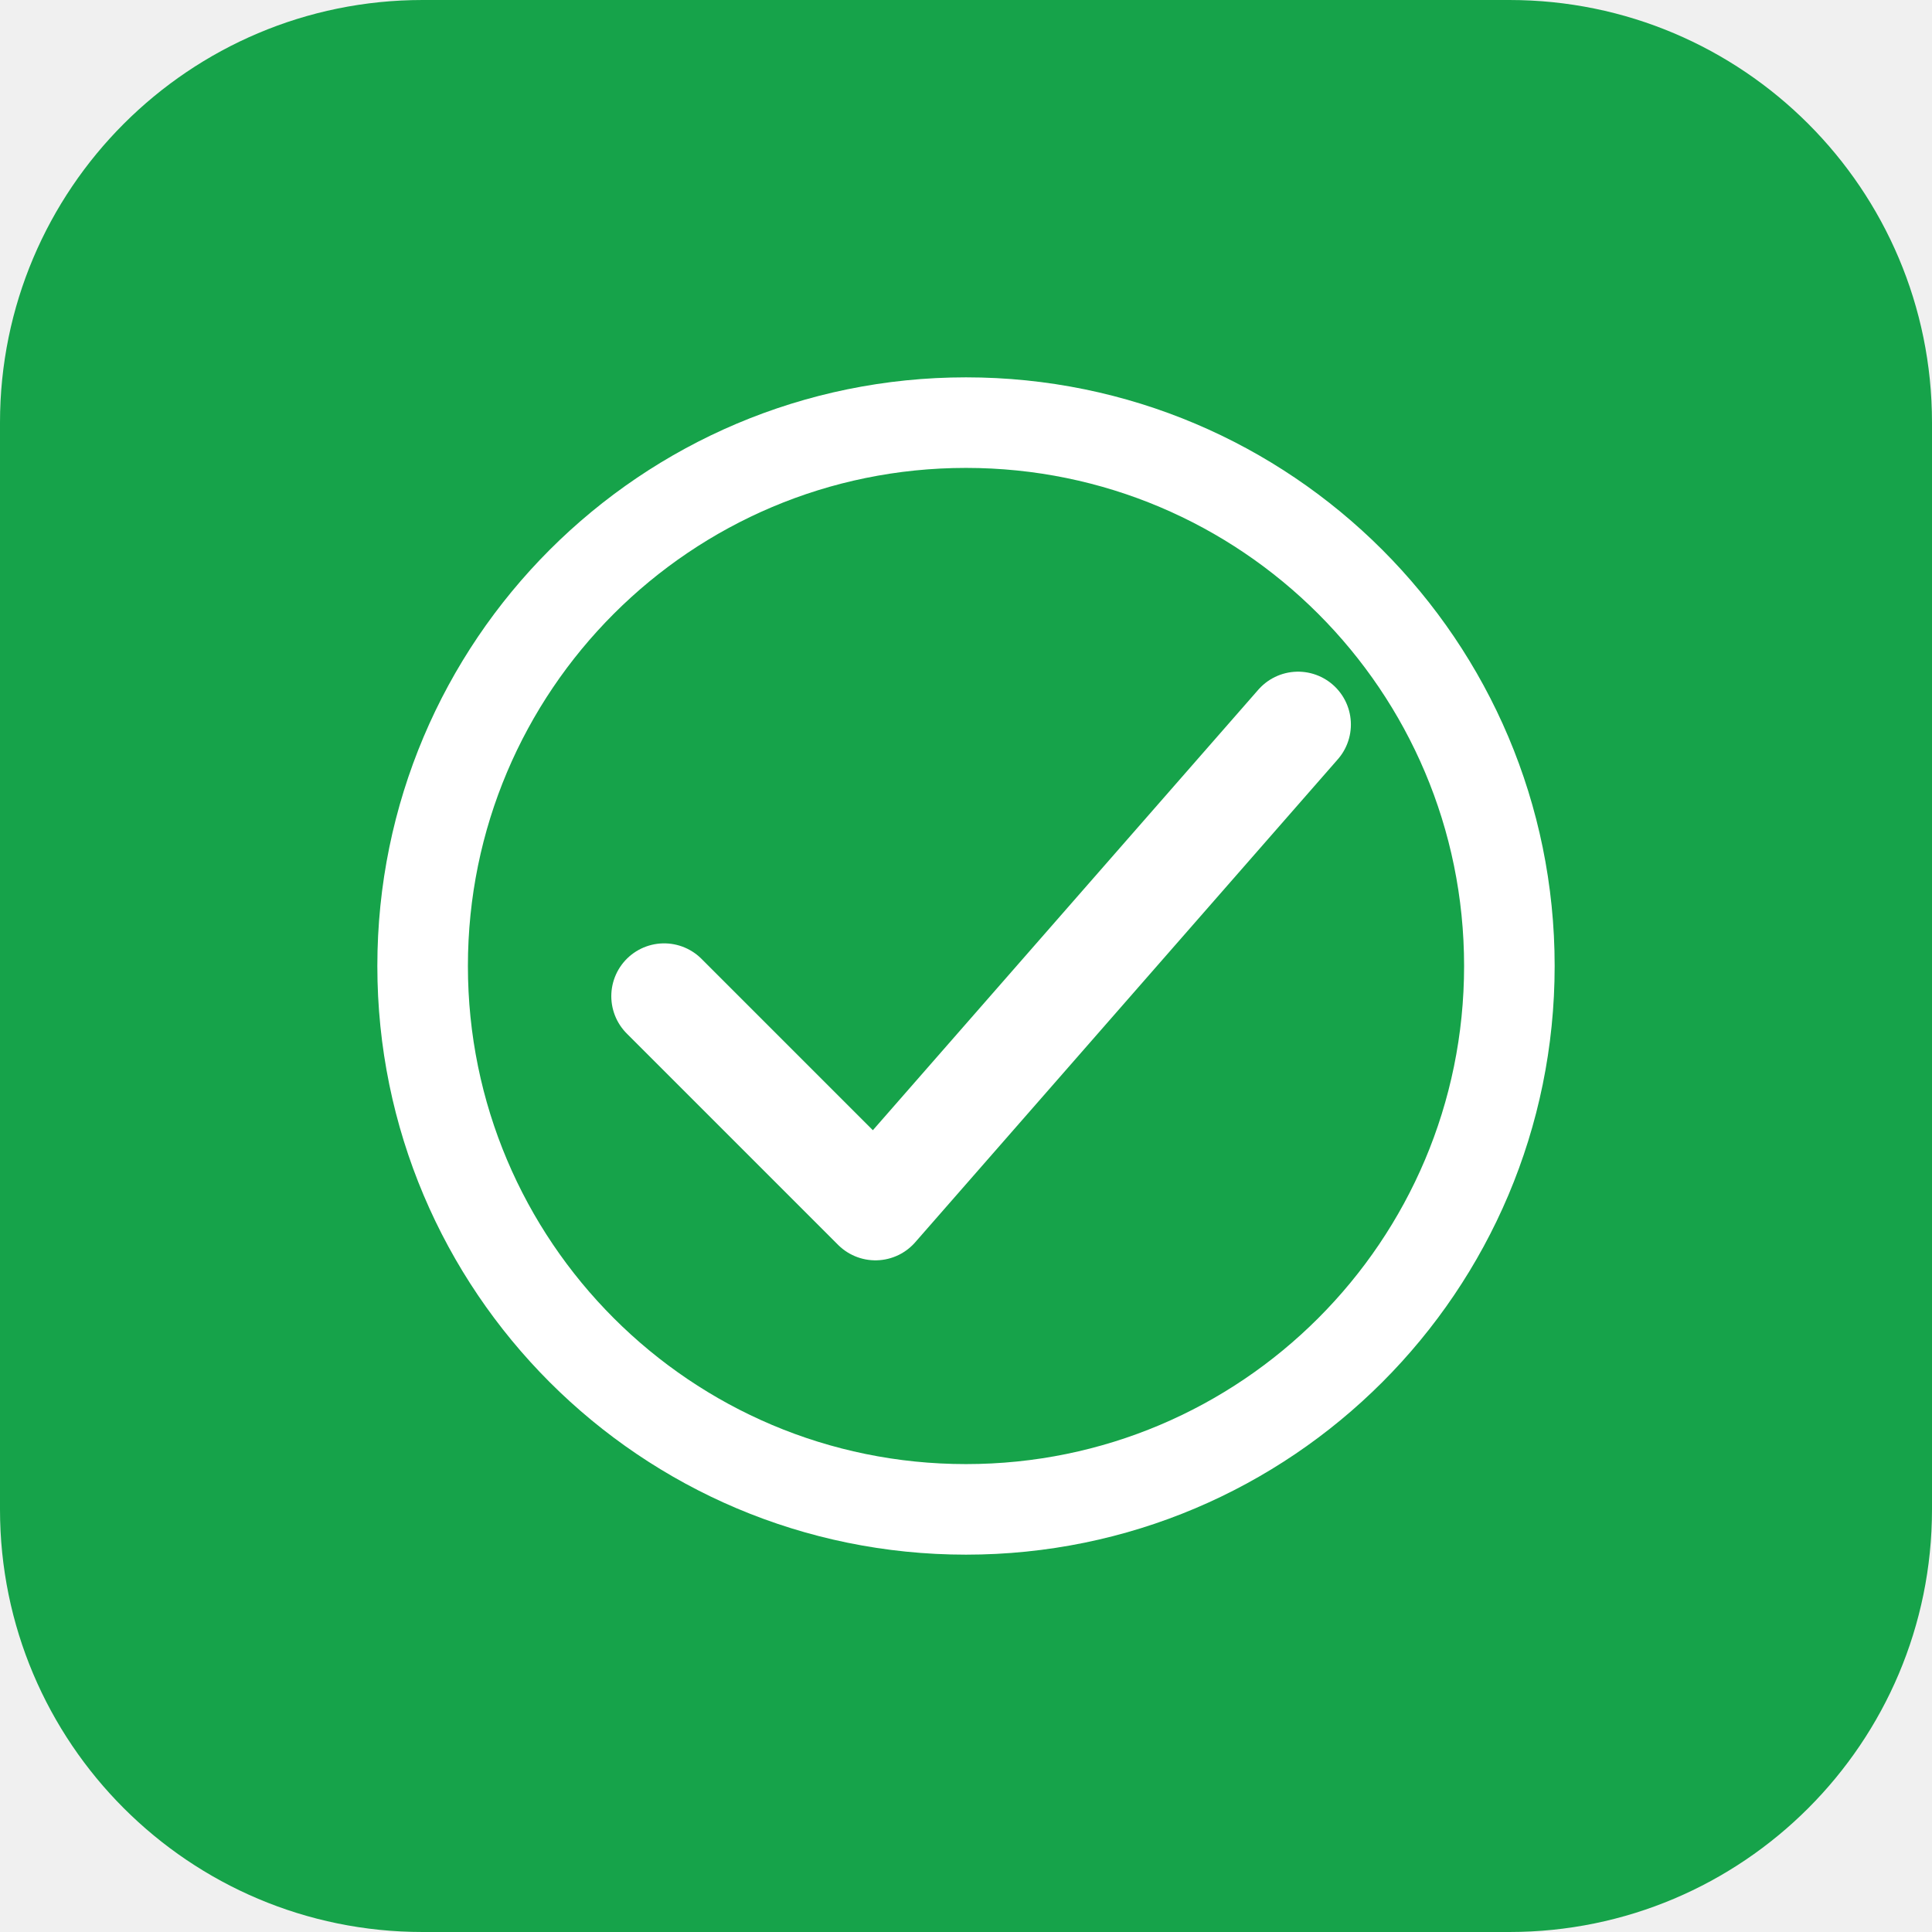
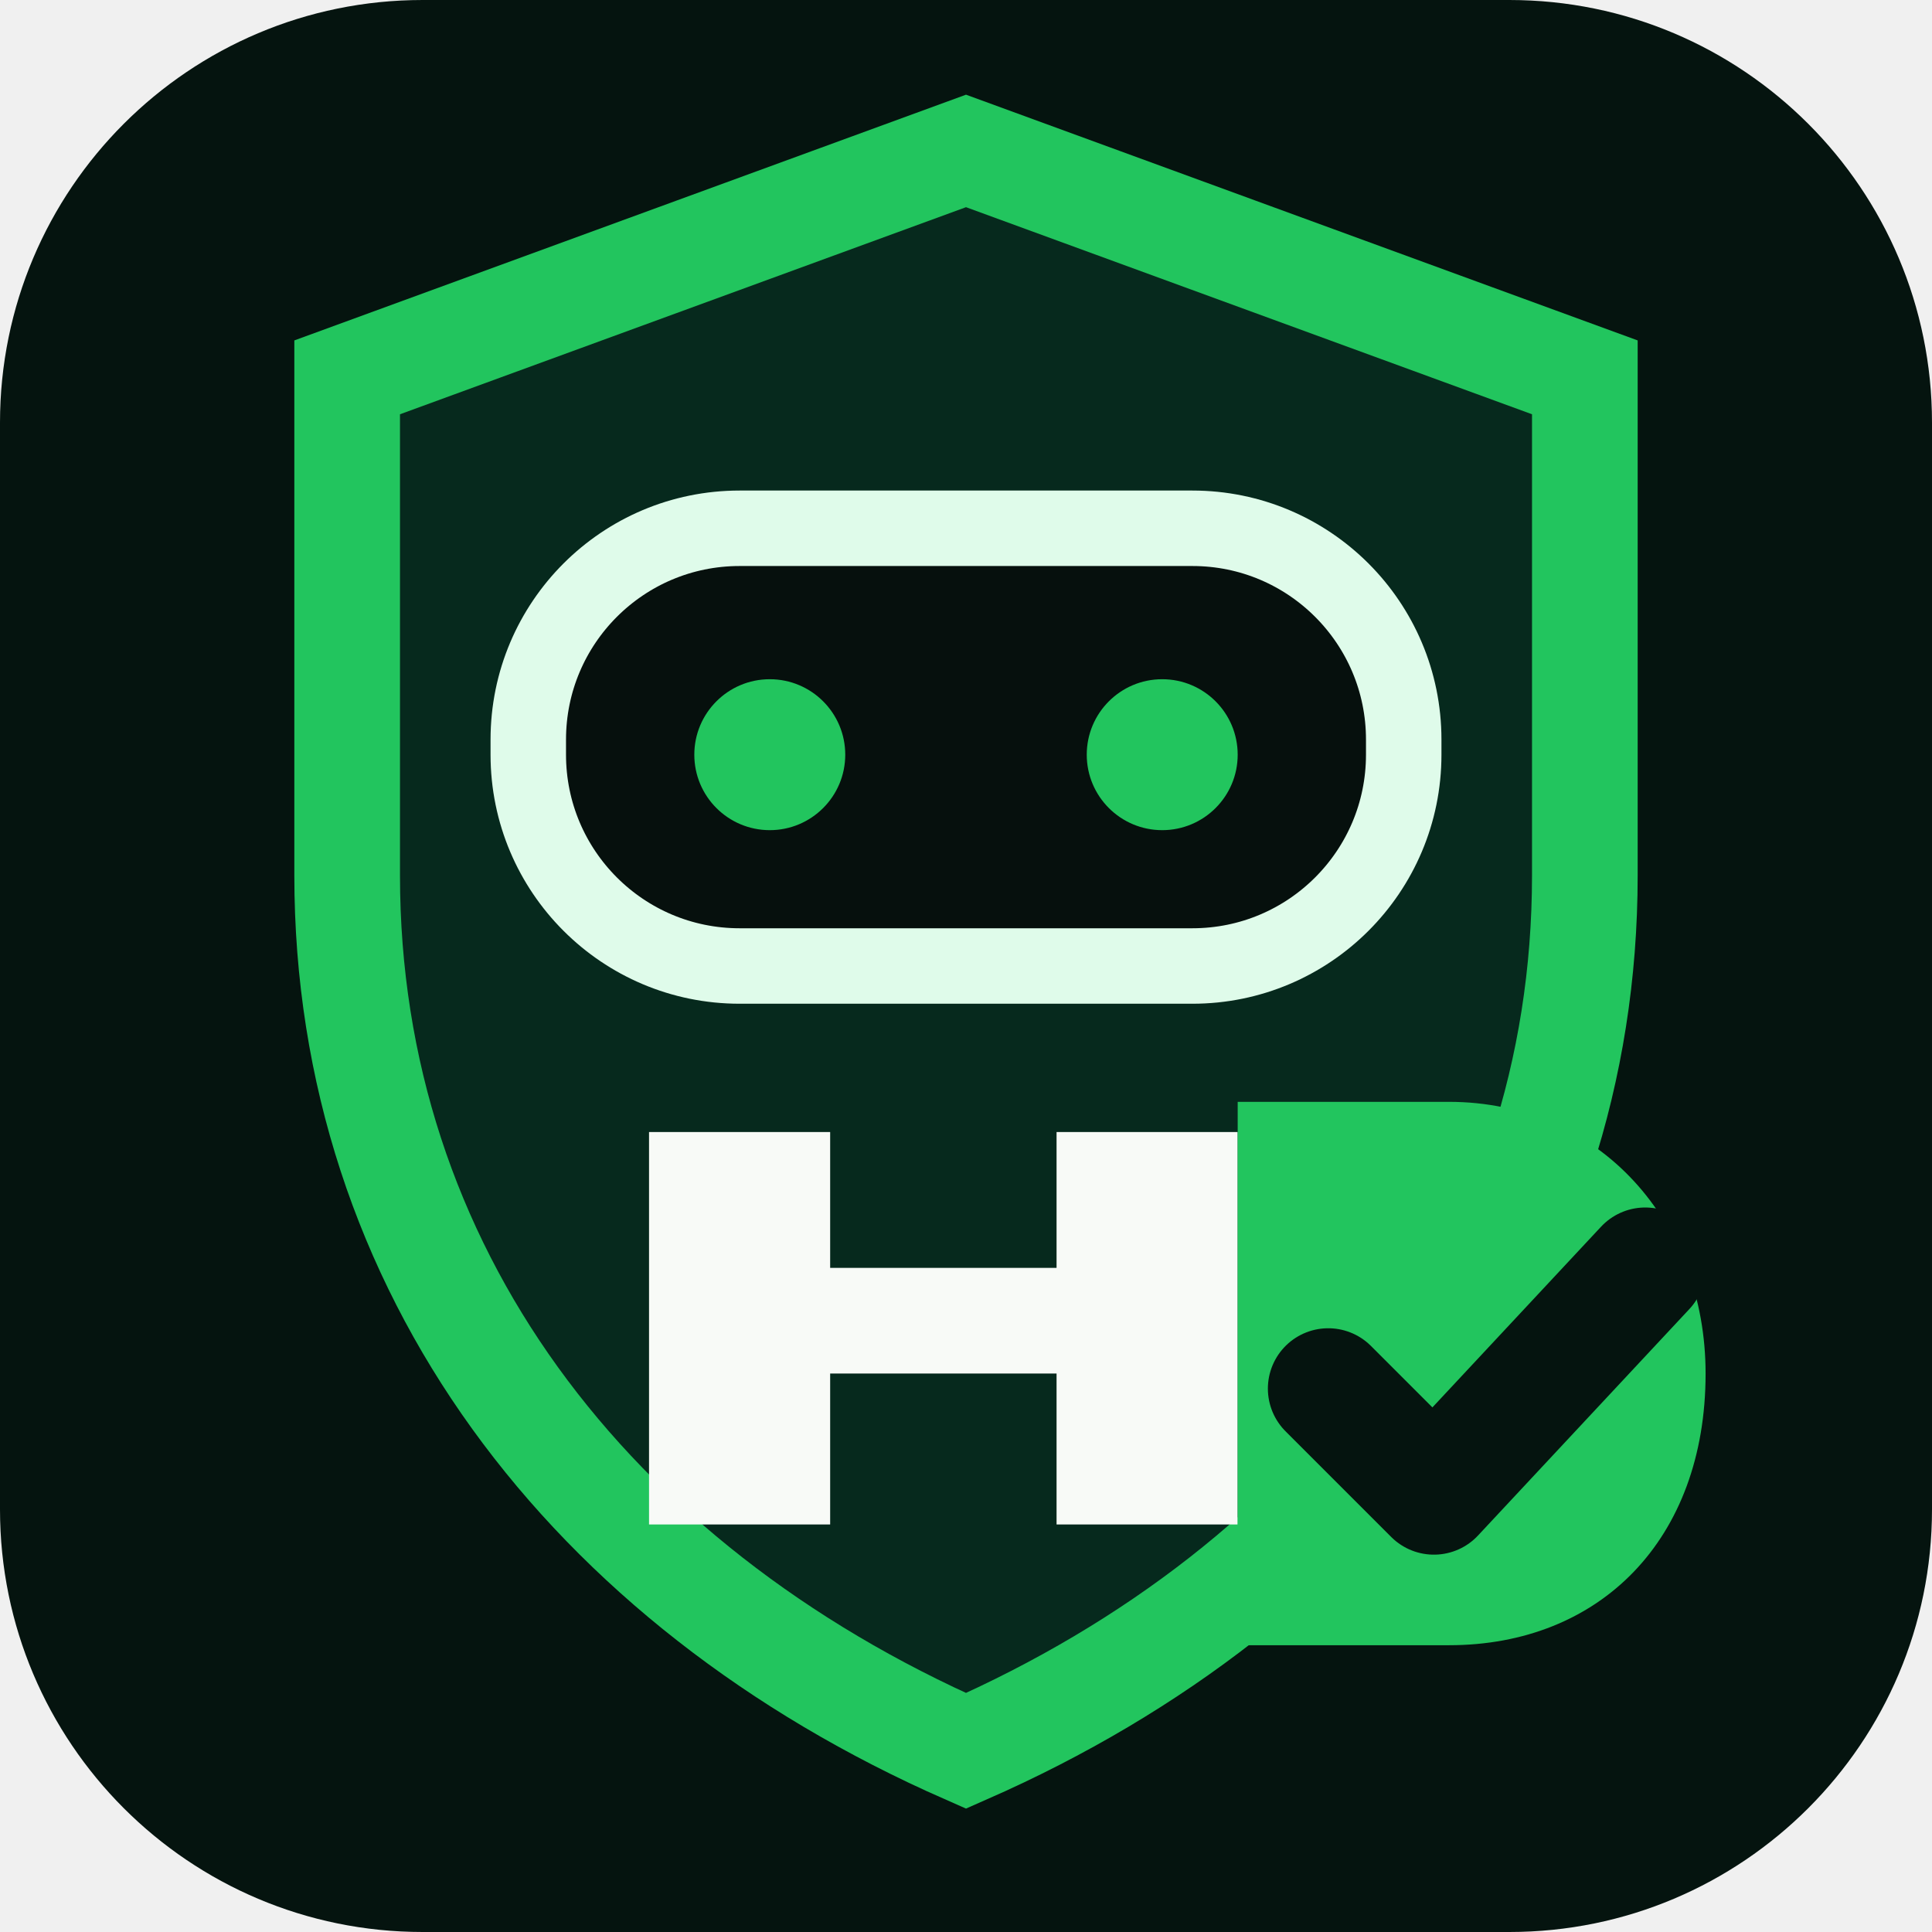
- <svg xmlns="http://www.w3.org/2000/svg" width="128" height="128" viewBox="0 0 128 128" fill="none">
-   <rect width="128" height="128" rx="28" fill="#16a34a" />
-   <circle cx="64" cy="64" r="36" stroke="white" stroke-width="6" fill="none" />
-   <path d="M44 66 L58 80 L86 48" stroke="white" stroke-width="7" stroke-linecap="round" stroke-linejoin="round" fill="none" />
+ <svg xmlns="http://www.w3.org/2000/svg" width="128" height="128" viewBox="0 0 128 128" fill="none" role="img" aria-label="HireProof HP shield bot logo">
+   <rect width="128" height="128" rx="28" fill="#05140F" />
+   <path d="M64 10L105 25V58C105 84 89 105 64 116C39 105 23 84 23 58V25L64 10Z" fill="#06291D" stroke="#22C55E" stroke-width="7" />
+   <rect x="35" y="35" width="58" height="29" rx="14" fill="#06100D" stroke="#DFFBEA" stroke-width="5" />
+   <circle cx="51" cy="50" r="5" fill="#22C55E" />
+   <circle cx="77" cy="50" r="5" fill="#22C55E" />
+   <path d="M43 75V101H55V91H70V101H82V75H70V84H55V75H43Z" fill="#F8FAF7" />
+   <path d="M82 73H96C106 73 113 81 113 91C113 102 106 109 96 109H82V73Z" fill="#22C55E" />
+   <path d="M88 92L95 99L109 84" stroke="#05140F" stroke-width="8" stroke-linecap="round" stroke-linejoin="round" />
</svg>
